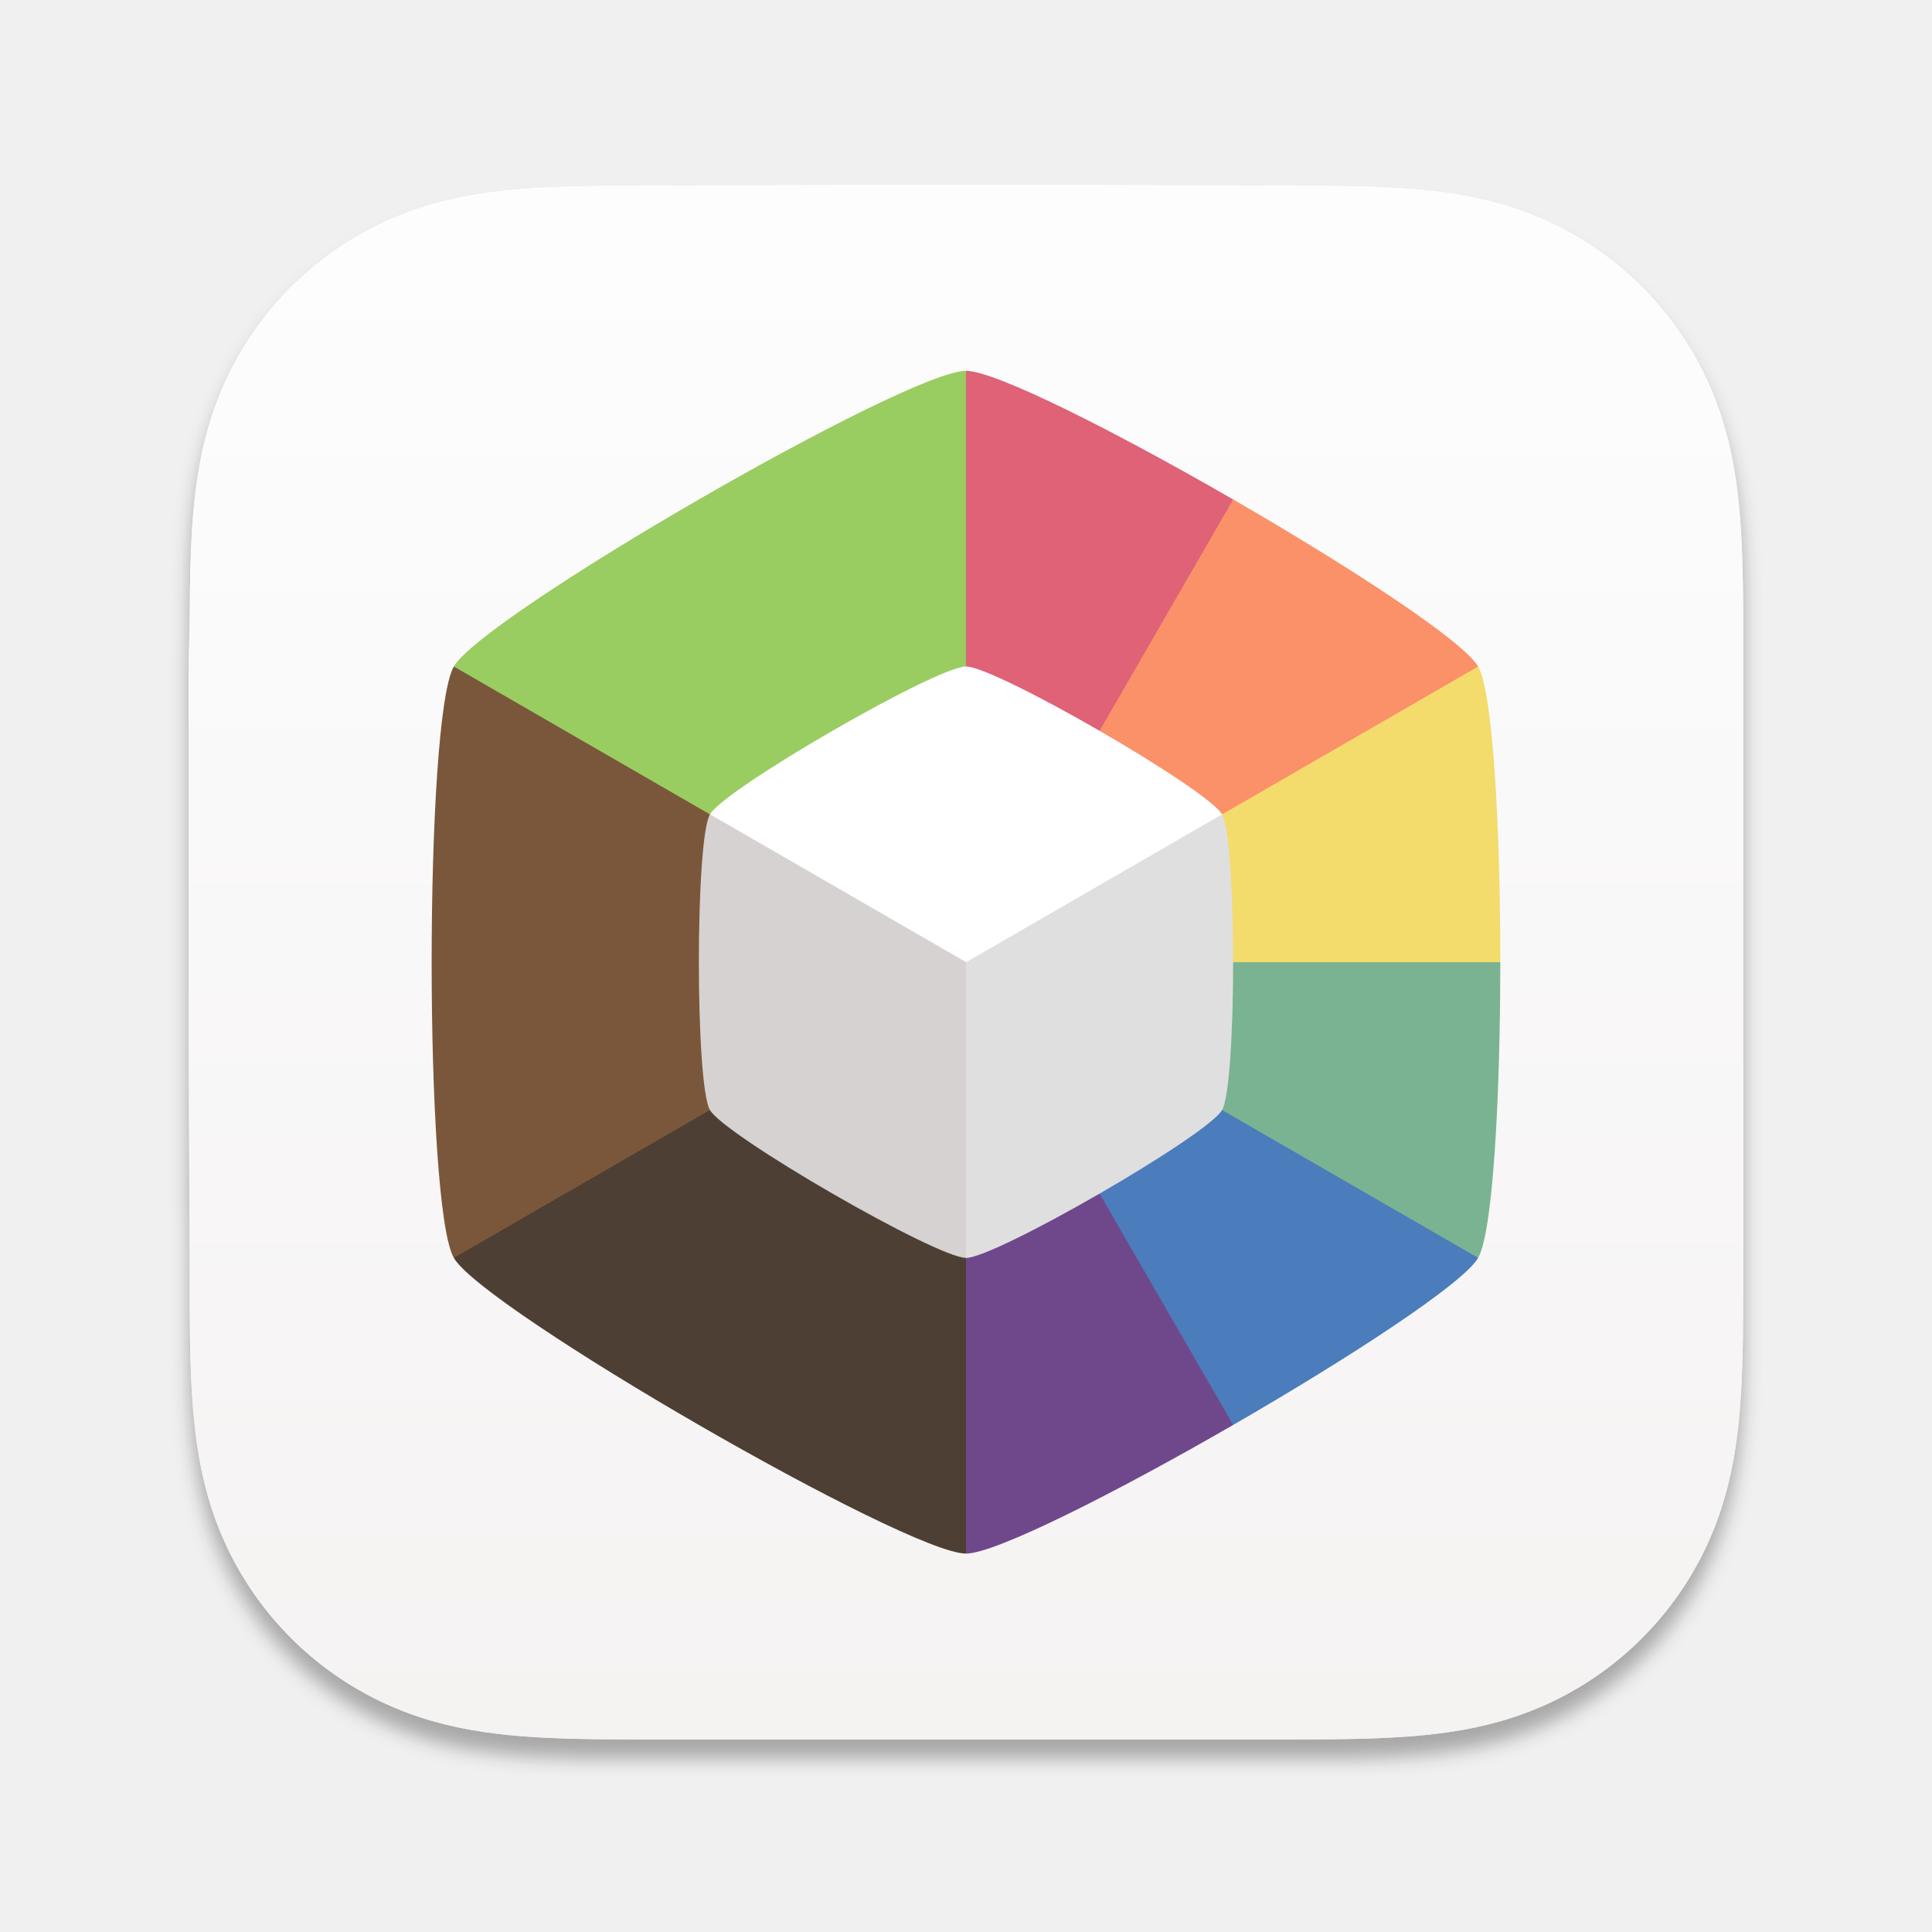
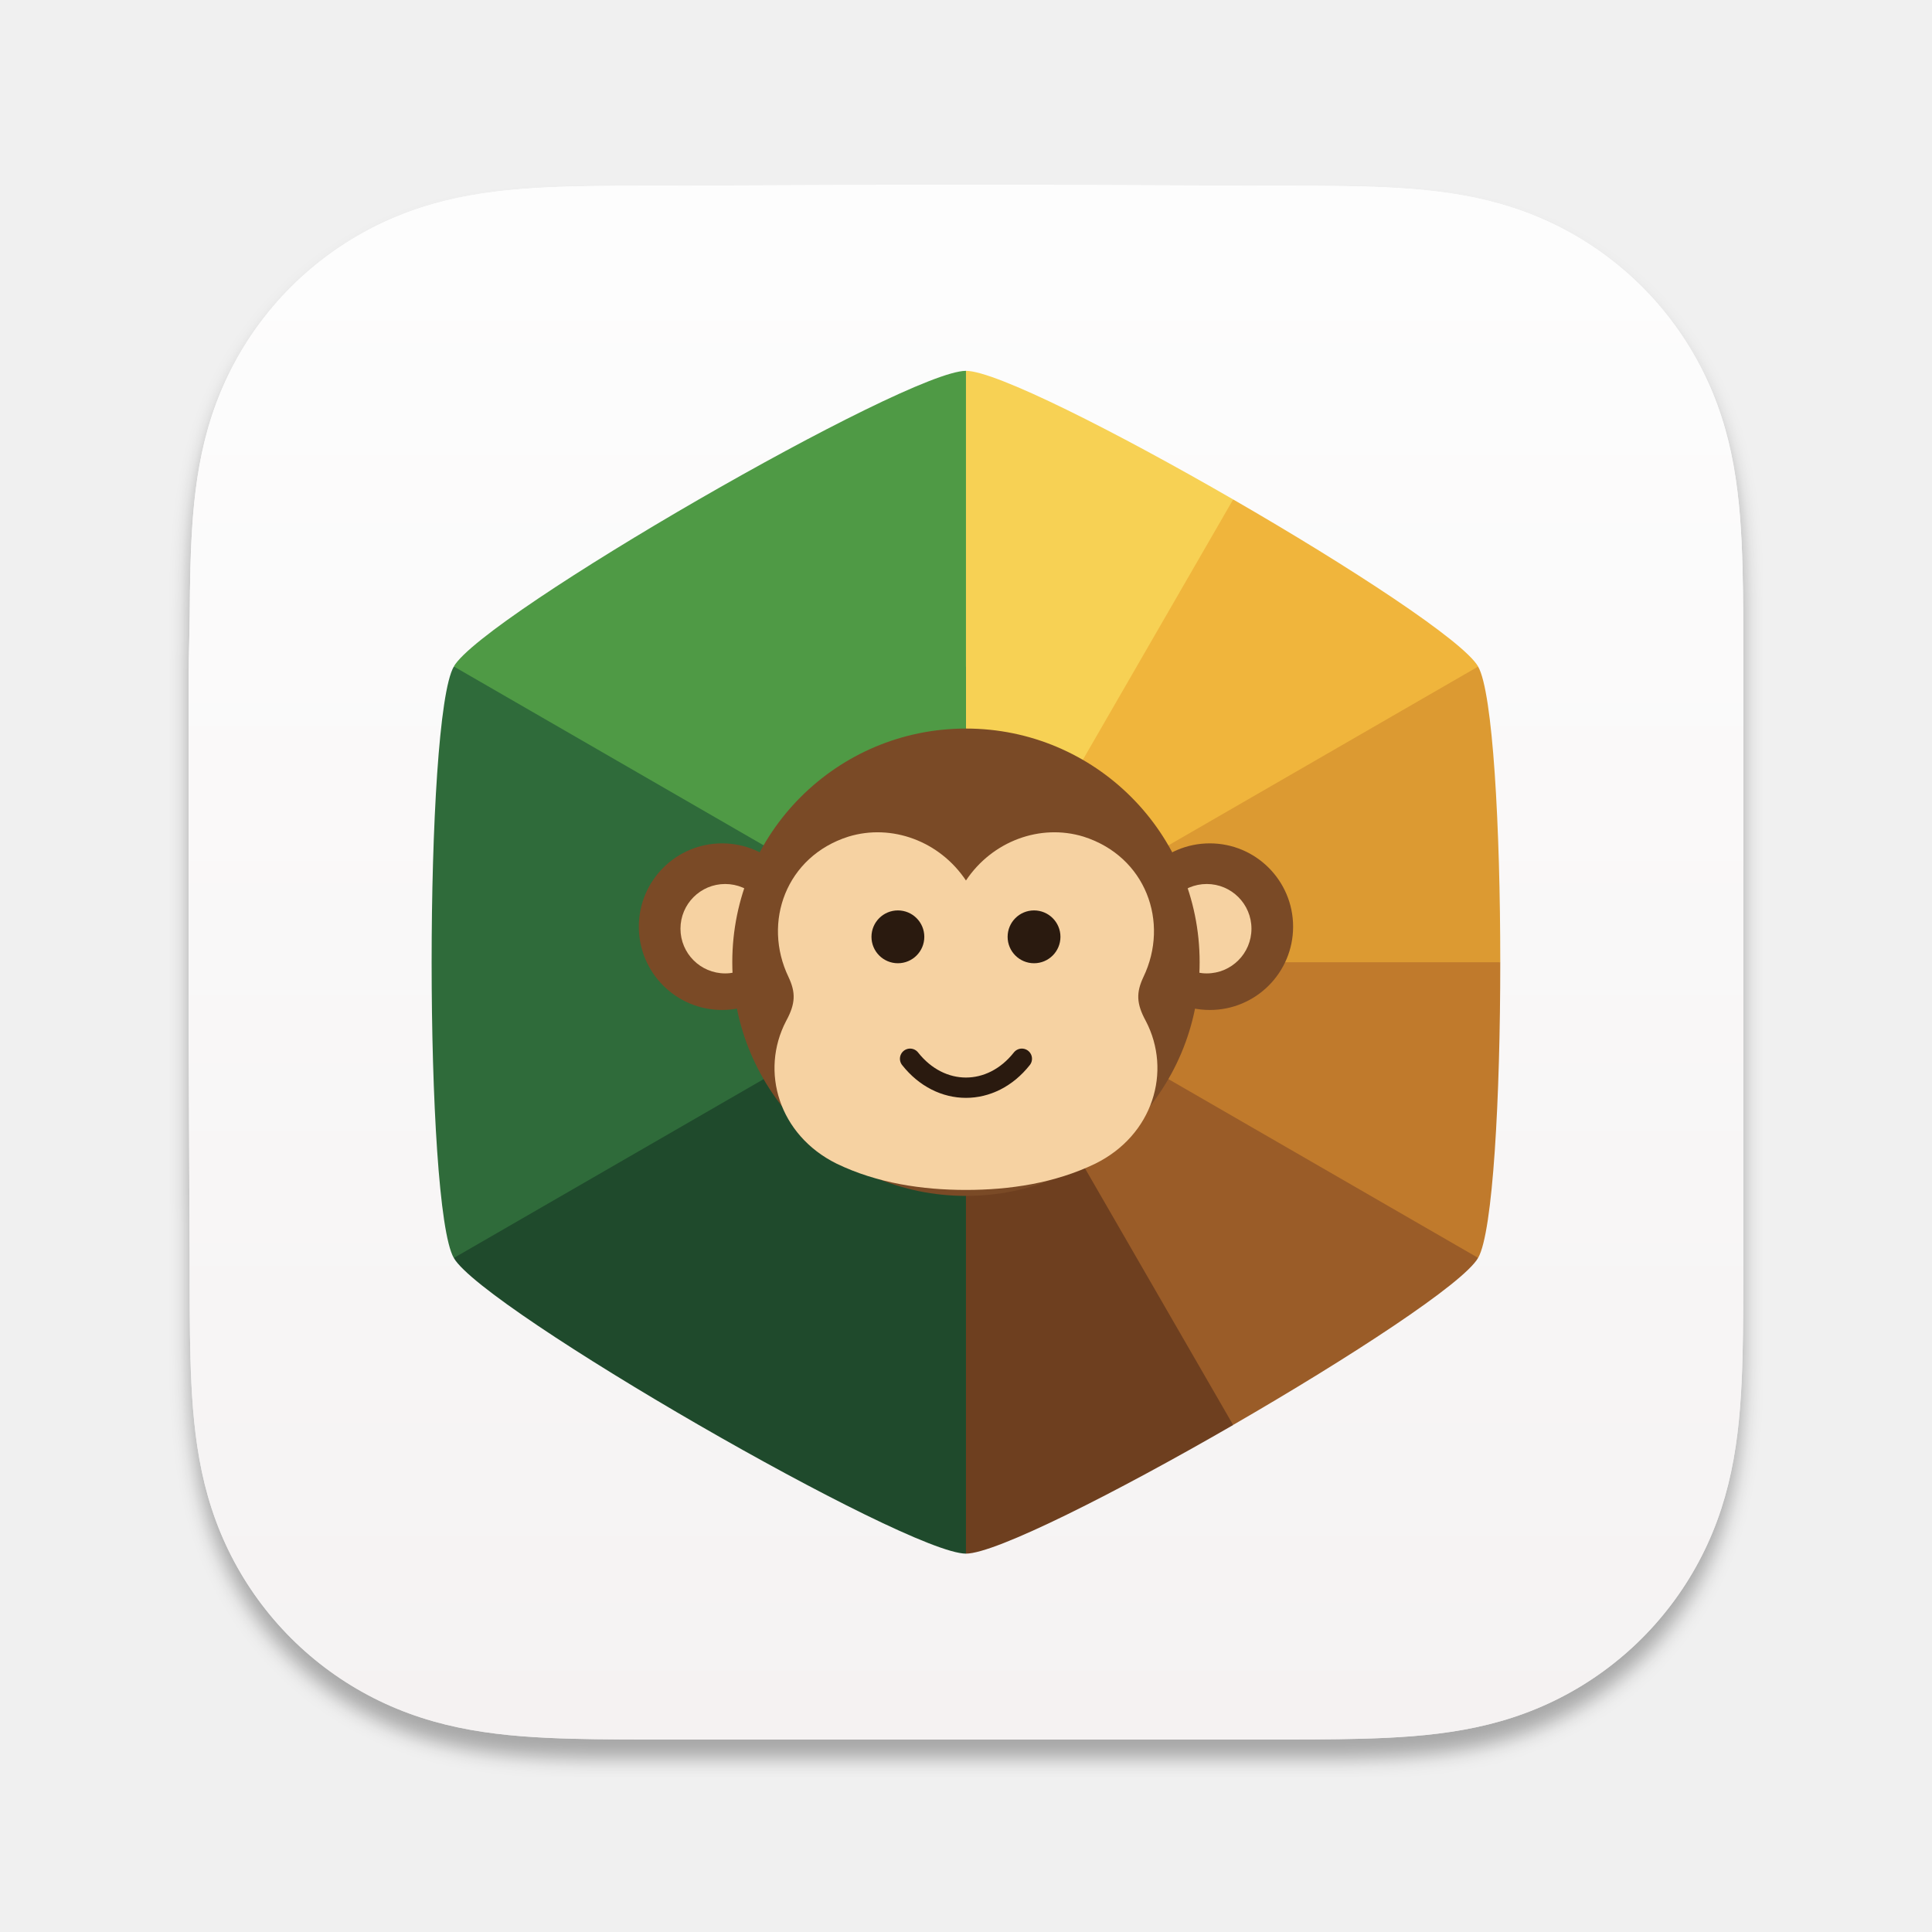
<svg xmlns="http://www.w3.org/2000/svg" width="1024" height="1024" viewBox="0 0 1024 1024" fill="none" version="1.1" id="svg76">
  <g filter="url(#filter0_d_102_69)" id="g4">
    <path fill-rule="evenodd" clip-rule="evenodd" d="M924 354.627C924 344.845 924.004 335.062 923.944 325.279C923.895 317.038 923.8 308.799 923.576 300.562C923.092 282.609 922.033 264.502 918.84 246.749C915.602 228.741 910.314 211.98 901.981 195.617C893.789 179.534 883.088 164.817 870.32 152.058C857.555 139.299 842.834 128.605 826.746 120.418C810.366 112.083 793.587 106.797 775.558 103.56C757.803 100.372 739.691 99.315 721.738 98.83C713.495 98.607 705.253 98.513 697.008 98.462C687.22 98.402 677.432 98.407 667.644 98.407L553.997 98H468.997L357.361 98.407C347.554 98.407 337.747 98.402 327.94 98.462C319.678 98.513 311.42 98.607 303.161 98.83C285.167 99.315 267.014 100.373 249.217 103.565C231.164 106.801 214.36 112.085 197.958 120.414C181.835 128.602 167.083 139.297 154.291 152.058C141.501 164.816 130.78 179.53 122.573 195.61C114.217 211.981 108.919 228.752 105.673 246.77C102.477 264.516 101.418 282.617 100.931 300.562C100.709 308.8 100.613 317.039 100.563 325.279C100.503 335.063 100 347.216 100 356.999L100.003 467.089L100 552.998L100.508 665.427C100.508 675.223 100.504 685.019 100.563 694.815C100.613 703.067 100.709 711.317 100.932 719.566C101.418 737.542 102.479 755.675 105.678 773.452C108.923 791.484 114.22 808.269 122.569 824.653C130.777 840.759 141.5 855.495 154.291 868.272C167.082 881.049 181.83 891.757 197.95 899.956C214.362 908.302 231.174 913.595 249.238 916.836C267.027 920.029 285.174 921.088 303.161 921.573C311.42 921.796 319.679 921.891 327.941 921.941C337.748 922.001 347.554 921.997 357.361 921.997L470.006 922H555.217L667.644 921.996C677.432 921.996 687.22 922.001 697.008 921.941C705.253 921.891 713.495 921.796 721.738 921.573C739.698 921.087 757.816 920.027 775.579 916.832C793.597 913.591 810.368 908.3 826.739 899.959C842.831 891.761 857.554 881.051 870.32 868.272C883.086 855.497 893.786 840.763 901.978 824.66C910.316 808.268 915.604 791.475 918.844 773.431C922.034 755.661 923.092 737.535 923.577 719.566C923.8 711.316 923.895 703.066 923.944 694.815C924.005 685.019 924 675.223 924 665.427C924 665.427 923.994 554.983 923.994 552.998V466.999C923.994 465.533 924 354.627 924 354.627Z" fill="url(#paint0_linear_102_69)" id="path2" />
  </g>
  <mask id="mask0_102_69" style="mask-type: alpha" maskUnits="userSpaceOnUse" x="100" y="98" width="824" height="824">
    <path fill-rule="evenodd" clip-rule="evenodd" d="M924 354.627C924 344.845 924.004 335.062 923.944 325.279C923.895 317.038 923.8 308.799 923.576 300.562C923.092 282.609 922.033 264.502 918.84 246.749C915.602 228.741 910.314 211.98 901.981 195.617C893.789 179.534 883.088 164.817 870.32 152.058C857.555 139.299 842.834 128.605 826.746 120.418C810.366 112.083 793.587 106.797 775.558 103.56C757.803 100.372 739.691 99.315 721.738 98.83C713.495 98.607 705.253 98.513 697.008 98.462C687.22 98.402 677.432 98.407 667.644 98.407L553.997 98H468.997L357.361 98.407C347.554 98.407 337.747 98.402 327.94 98.462C319.678 98.513 311.42 98.607 303.161 98.83C285.167 99.315 267.014 100.373 249.217 103.565C231.164 106.801 214.36 112.085 197.958 120.414C181.835 128.602 167.083 139.297 154.291 152.058C141.501 164.816 130.78 179.53 122.573 195.61C114.217 211.981 108.919 228.752 105.673 246.77C102.477 264.516 101.418 282.617 100.931 300.562C100.709 308.8 100.613 317.039 100.563 325.279C100.503 335.063 100 347.216 100 356.999L100.003 467.089L100 552.998L100.508 665.427C100.508 675.223 100.504 685.019 100.563 694.815C100.613 703.067 100.709 711.317 100.932 719.566C101.418 737.542 102.479 755.675 105.678 773.452C108.923 791.484 114.22 808.269 122.569 824.653C130.777 840.759 141.5 855.495 154.291 868.272C167.082 881.049 181.83 891.757 197.95 899.956C214.362 908.302 231.174 913.595 249.238 916.836C267.027 920.029 285.174 921.088 303.161 921.573C311.42 921.796 319.679 921.891 327.941 921.941C337.748 922.001 347.554 921.997 357.361 921.997L470.006 922H555.217L667.644 921.996C677.432 921.996 687.22 922.001 697.008 921.941C705.253 921.891 713.495 921.796 721.738 921.573C739.698 921.087 757.816 920.027 775.579 916.832C793.597 913.591 810.368 908.3 826.739 899.959C842.831 891.761 857.554 881.051 870.32 868.272C883.086 855.497 893.786 840.763 901.978 824.66C910.316 808.268 915.604 791.475 918.844 773.431C922.034 755.661 923.092 737.535 923.577 719.566C923.8 711.316 923.895 703.066 923.944 694.815C924.005 685.019 924 675.223 924 665.427C924 665.427 923.994 554.983 923.994 552.998V466.999C923.994 465.533 924 354.627 924 354.627Z" fill="white" id="path6" />
  </mask>
  <g mask="url(#mask0_102_69)" id="g15">
    <rect x="42" y="36" width="914" height="914" fill="url(#paint1_linear_102_69)" id="rect9" />
    <g filter="url(#filter1_b_102_69)" id="g13">
      <rect x="100" y="98" width="824" height="824" rx="126" fill="black" fill-opacity="0.01" id="rect11" />
    </g>
  </g>
  <defs id="defs74">
    <filter id="filter0_d_102_69" x="90" y="98" width="844" height="844" filterUnits="userSpaceOnUse" color-interpolation-filters="sRGB">
      <feFlood flood-opacity="0" result="BackgroundImageFix" id="feFlood31" />
      <feColorMatrix in="SourceAlpha" type="matrix" values="0 0 0 0 0 0 0 0 0 0 0 0 0 0 0 0 0 0 127 0" result="hardAlpha" id="feColorMatrix33" />
      <feOffset dy="10" id="feOffset35" />
      <feGaussianBlur stdDeviation="5" id="feGaussianBlur37" />
      <feColorMatrix type="matrix" values="0 0 0 0 0 0 0 0 0 0 0 0 0 0 0 0 0 0 0.3 0" id="feColorMatrix39" />
      <feBlend mode="normal" in2="BackgroundImageFix" result="effect1_dropShadow_102_69" id="feBlend41" />
      <feBlend mode="normal" in="SourceGraphic" in2="effect1_dropShadow_102_69" result="shape" id="feBlend43" />
    </filter>
    <filter id="filter1_b_102_69" x="89.127" y="87.127" width="845.746" height="845.746" filterUnits="userSpaceOnUse" color-interpolation-filters="sRGB">
      <feFlood flood-opacity="0" result="BackgroundImageFix" id="feFlood46" />
      <feGaussianBlur in="BackgroundImage" stdDeviation="5.437" id="feGaussianBlur48" />
      <feComposite in2="SourceAlpha" operator="in" result="effect1_backgroundBlur_102_69" id="feComposite50" />
      <feBlend mode="normal" in="SourceGraphic" in2="effect1_backgroundBlur_102_69" result="shape" id="feBlend52" />
    </filter>
    <linearGradient id="paint0_linear_102_69" x1="-181.14" y1="98" x2="-181.14" y2="1484.28" gradientUnits="userSpaceOnUse">
      <stop stop-color="white" id="stop55" />
      <stop offset="0.49" stop-color="#EFEFEF" id="stop57" />
      <stop offset="1" stop-color="#C0C0C0" id="stop59" />
    </linearGradient>
    <linearGradient id="paint1_linear_102_69" x1="928.377" y1="992.826" x2="928.377" y2="134.072" gradientUnits="userSpaceOnUse">
      <stop stop-color="#F6F3F3" id="stop62" />
      <stop offset="1" stop-color="white" id="stop64" />
    </linearGradient>
    <linearGradient id="paint2_linear_102_69" x1="394.815" y1="372.239" x2="629.182" y2="542.528" gradientUnits="userSpaceOnUse">
      <stop stop-color="#88B858" id="stop67" />
      <stop offset="0.5" stop-color="#72B147" id="stop69" />
      <stop offset="1" stop-color="#5A9A30" id="stop71" />
    </linearGradient>
  </defs>
-   <g id="g1817" transform="matrix(0.8193839,0,0,0.8193839,-746.9626,25.2203)">
-     <path style="fill:#99cd61;fill-opacity:1;stroke-width:17.388" d="M 1536.463,591.624 Z" id="path7899" />
-     <path id="path3228" style="fill:#df6277;fill-opacity:1;stroke-width:17.388" d="m 1536.463,209.092 -165.659,286.899 165.659,95.633 165.626,-95.633 7.2,-203.696 c -75.649,-43.675 -153.7,-83.204 -172.827,-83.204 z" />
-     <path id="path2659" style="fill:#fb9168;fill-opacity:1;stroke-width:17.388" d="m 1709.289,292.295 -172.827,299.329 165.626,95.633 165.659,-286.899 c -9.563,-16.564 -82.811,-64.387 -158.459,-108.063 z" />
-     <path id="path2708" style="fill:#f3db6c;fill-opacity:1;stroke-width:17.388" d="m 1867.748,400.358 -331.285,191.266 165.626,95.633 179.992,-95.633 c 0,-87.351 -4.768,-174.702 -14.333,-191.266 z" />
-     <path id="path1737" style="fill:#7ab392;fill-opacity:1;stroke-width:17.388" d="m 1536.463,591.624 v 191.266 h 331.285 c 9.563,-16.564 14.333,-103.915 14.333,-191.266 z" />
-     <path id="path2937" style="fill:#4b7cbc;fill-opacity:1;stroke-width:17.388" d="m 1536.463,591.624 v 191.266 l 172.827,108.063 c 75.647,-43.675 148.895,-91.499 158.459,-108.063 z" />
-     <path id="path3117" style="fill:#6f488c;fill-opacity:1;stroke-width:17.388" d="m 1536.463,591.624 -165.659,95.633 165.659,286.899 c 19.127,0 97.177,-39.528 172.827,-83.203 z" />
-     <path id="path2010" style="fill:#4d3f33;fill-opacity:1;stroke-width:17.388" d="m 1370.804,495.991 -165.626,286.899 c 19.127,33.128 293.032,191.266 331.285,191.266 V 591.624 Z" />
-     <path id="path1744" style="fill:#7a573b;fill-opacity:1;stroke-width:17.388" d="m 1205.178,400.358 c -19.127,33.128 -19.127,349.404 0,382.532 L 1536.463,591.624 V 400.358 Z" />
-     <path id="path1739" style="fill:#99cd61;fill-opacity:1;stroke-width:17.388" d="m 1536.463,209.092 c -38.253,0 -312.159,158.138 -331.285,191.266 l 331.285,191.266 z" />
-     <g id="g1657" transform="matrix(57.83167,0,0,57.83167,402.4037,92.68845)">
-       <g id="g7651" transform="translate(13.25996,2.277589)">
-         <path id="path6659" style="fill:#ffffff;stroke-width:0.265" d="m 6.35,2.939 c -0.341,0 -2.783,1.41 -2.953,1.705 L 6.35,9.76 9.304,4.645 C 9.133,4.349 6.691,2.939 6.35,2.939 Z" transform="matrix(0.9697482,0,0,0.9697482,0.1920988,0.1920979)" />
-       </g>
-       <path id="path461" style="fill:#dfdfdf;fill-opacity:1;stroke-width:0.265" d="m 16.746,6.974 2.864,4.961 c 0.331,0 2.699,-1.367 2.864,-1.654 0.165,-0.286 0.165,-3.021 0,-3.307 l -2.864,1.654 z" />
+   <g transform="matrix(53.849,0,0,53.849,170.04,168.06)">
+     <g id="prism">
+       <path d="m6.35 0.529-2.521 4.366 2.521 1.455 2.52-1.455 0.11-3.1c-1.151-0.665-2.339-1.266-2.63-1.266z" fill="#f7d154" />
+       <path d="m8.98 1.795-2.63 4.555 2.52 1.455 2.521-4.366c-0.146-0.252-1.26-0.98-2.411-1.644z" fill="#f0b53c" />
+       <path d="m11.391 3.44-5.041 2.91 2.52 1.455 2.739-1.455c0-1.329-0.073-2.658-0.218-2.91z" fill="#dc9a32" />
+       <path d="m6.35 6.35v2.91h5.041c0.146-0.252 0.218-1.581 0.218-2.91h-5.259z" fill="#c07a2c" />
+       <path d="m6.35 6.35v2.91l2.63 1.644c1.151-0.665 2.266-1.392 2.411-1.644l-5.041-2.91z" fill="#9a5c28" />
+       <path d="m6.35 6.35-2.521 1.455 2.521 4.366c0.291 0 1.479-0.601 2.63-1.266l-2.63-4.555z" fill="#6e3f1f" />
+       <path d="m3.829 4.895-2.52 4.366c0.291 0.504 4.459 2.91 5.041 2.91v-5.821l-2.521-1.455z" fill="#1f4a2c" />
+       <path d="m1.309 3.44c-0.291 0.504-0.291 5.317 0 5.821l5.041-2.91v-2.91h-5.041z" fill="#2f6b3a" />
+       <path d="m6.35 0.529c-0.582-2e-8 -4.75 2.406-5.041 2.91l5.041 2.91v-5.821z" fill="#4f9a45" />
    </g>
-     <path id="path5065" style="fill:#d6d2d2;fill-opacity:1;stroke-width:17.388" d="m 1370.845,495.991 c -9.563,16.564 -9.565,174.702 0,191.266 9.563,16.564 146.5,95.634 165.626,95.633 V 591.624 Z" />
+     <g id="monkey">
+       <circle cx="3.95" cy="6.0" r="0.82" fill="#7a4a26" />
+       <circle cx="8.75" cy="6.0" r="0.82" fill="#7a4a26" />
+       <circle cx="3.98" cy="6.02" r="0.44" fill="#f6d2a2" />
+       <circle cx="8.72" cy="6.02" r="0.44" fill="#f6d2a2" />
+       <circle cx="6.35" cy="6.35" r="2.3" fill="#7a4a26" />
+       <path transform="matrix(1.18 0 0 1.08 -1.143 -0.524)" d="m6.35 5.62c-0.22-0.36-0.62-0.52-0.98-0.4-0.52 0.18-0.72 0.78-0.5 1.28 0.06 0.14 0.06 0.24-0.02 0.4-0.22 0.46-0.06 1.04 0.42 1.3 0.34 0.18 0.72 0.24 1.08 0.24s0.74-0.06 1.08-0.24c0.48-0.26 0.64-0.84 0.42-1.3-0.08-0.16-0.08-0.26-0.02-0.4 0.22-0.5 0.02-1.1-0.5-1.28-0.36-0.12-0.76 0.04-0.98 0.4z" fill="#f6d2a2" />
+       <circle cx="5.68" cy="6.1" r="0.26" fill="#2a1a0f" />
+       <circle cx="7.02" cy="6.1" r="0.26" fill="#2a1a0f" />
+       <path d="m5.8 7.3c0.3 0.38 0.8 0.38 1.1 0" fill="none" stroke="#2a1a0f" stroke-width="0.2" stroke-linecap="round" />
+     </g>
  </g>
</svg>
